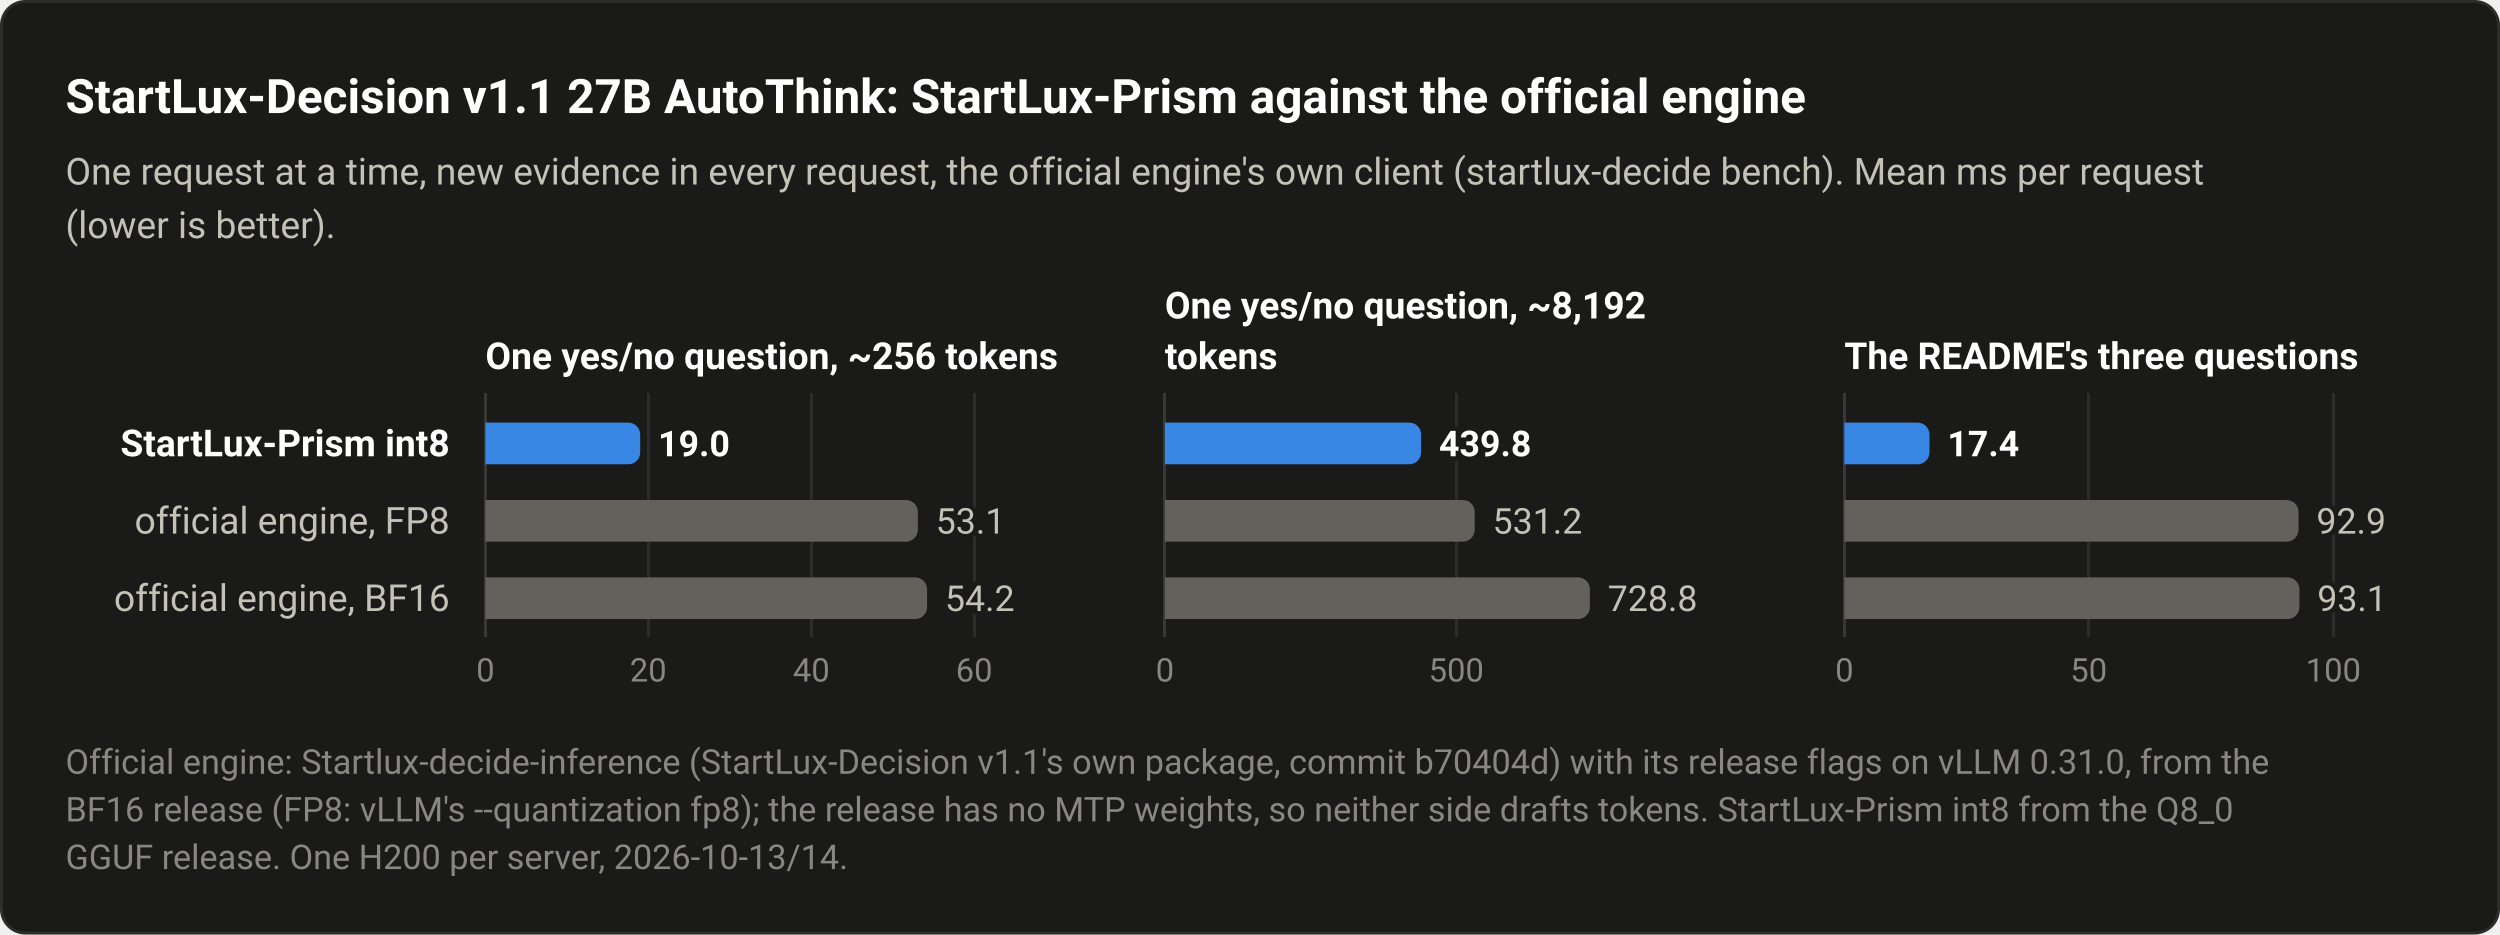
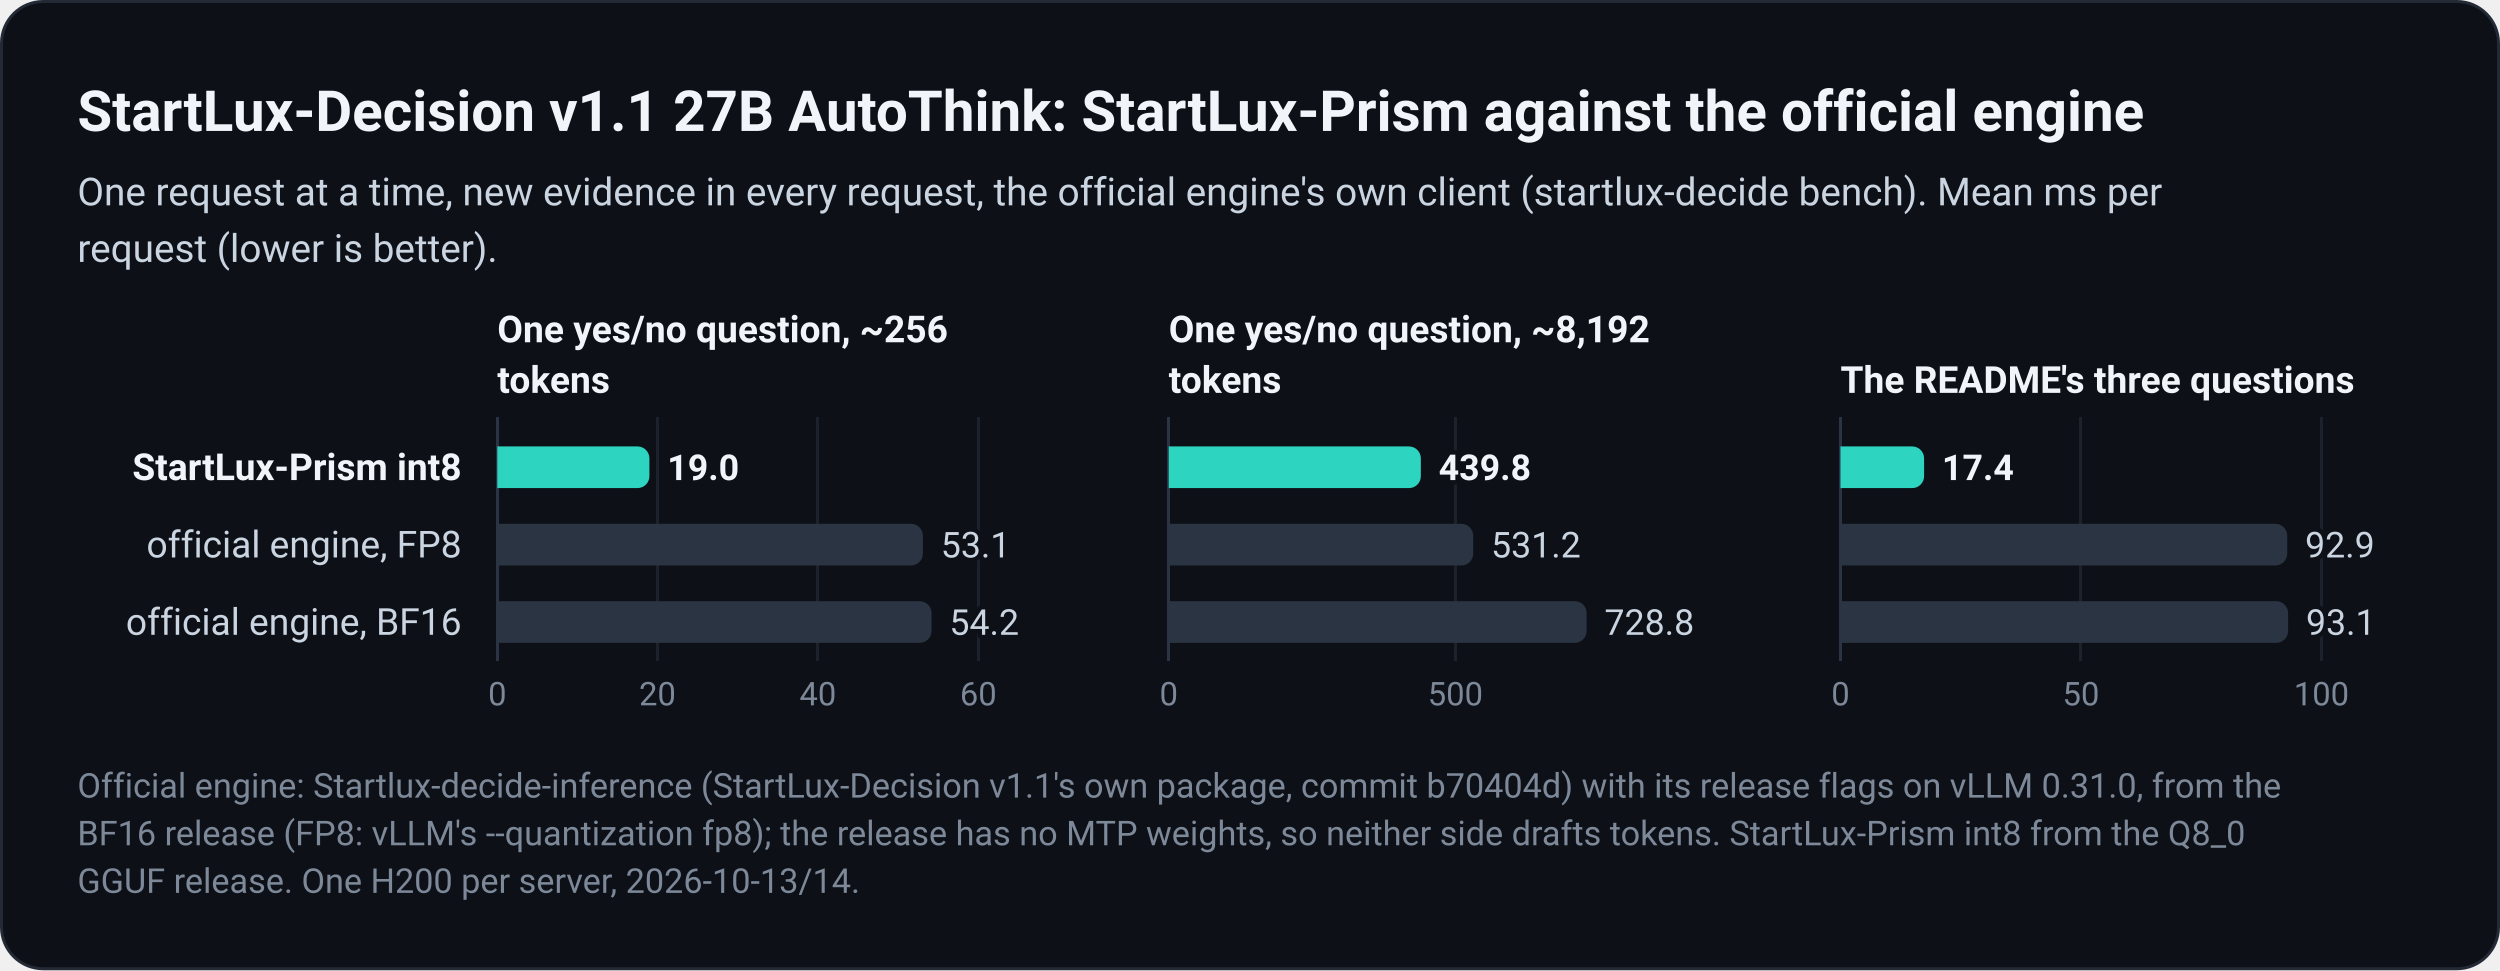
- <svg xmlns="http://www.w3.org/2000/svg" width="840" height="314" viewBox="0 0 840 314" role="img" aria-labelledby="title desc" font-family="system-ui, -apple-system, 'Segoe UI', Roboto, 'Helvetica Neue', Arial, sans-serif">
-   <rect x="0.5" y="0.5" width="839" height="313" rx="8" fill="#1a1a19" stroke="#2c2c2a" />
-   <text x="22.0" y="38.0" font-size="16" fill="#ffffff" text-anchor="start" font-weight="600">StartLux-Decision v1.1 27B AutoThink: StartLux-Prism against the official engine</text>
-   <text x="22.0" y="62.0" font-size="12.5" fill="#c3c2b7" text-anchor="start" font-weight="400">One request at a time, new evidence in every request, the official engine's own client (startlux-decide bench). Mean ms per request</text>
-   <text x="22.0" y="80.0" font-size="12.5" fill="#c3c2b7" text-anchor="start" font-weight="400">(lower is better).</text>
-   <text x="163.1" y="124.0" font-size="12.5" fill="#ffffff" text-anchor="start" font-weight="600">One yes/no question, ~256 tokens</text>
-   <text x="163.1" y="229.0" font-size="11" fill="#898781" text-anchor="middle" font-weight="400" style="font-variant-numeric: tabular-nums">0</text>
-   <line x1="217.8" y1="132.0" x2="217.8" y2="214.0" stroke="#2c2c2a" stroke-width="1" shape-rendering="crispEdges" />
-   <text x="217.8" y="229.0" font-size="11" fill="#898781" text-anchor="middle" font-weight="400" style="font-variant-numeric: tabular-nums">20</text>
-   <line x1="272.6" y1="132.0" x2="272.6" y2="214.0" stroke="#2c2c2a" stroke-width="1" shape-rendering="crispEdges" />
-   <text x="272.6" y="229.0" font-size="11" fill="#898781" text-anchor="middle" font-weight="400" style="font-variant-numeric: tabular-nums">40</text>
-   <line x1="327.3" y1="132.0" x2="327.3" y2="214.0" stroke="#2c2c2a" stroke-width="1" shape-rendering="crispEdges" />
-   <text x="327.3" y="229.0" font-size="11" fill="#898781" text-anchor="middle" font-weight="400" style="font-variant-numeric: tabular-nums">60</text>
-   <line x1="163.1" y1="132.0" x2="163.1" y2="214.0" stroke="#383835" stroke-width="1" shape-rendering="crispEdges" />
-   <path d="M163.1,142.0 H211.1 A4.0,4.0 0 0 1 215.1,146.0 V152.0 A4.0,4.0 0 0 1 211.1,156.0 H163.1 Z" fill="#3987e5" />
-   <text x="221.1" y="153.3" font-size="12" fill="#ffffff" text-anchor="start" font-weight="600" style="font-variant-numeric: tabular-nums" stroke="#1a1a19" stroke-width="3" stroke-linejoin="round" paint-order="stroke">19.0</text>
-   <path d="M163.1,168.0 H304.4 A4.0,4.0 0 0 1 308.4,172.0 V178.0 A4.0,4.0 0 0 1 304.4,182.0 H163.1 Z" fill="#62615c" />
-   <text x="314.4" y="179.3" font-size="12" fill="#c3c2b7" text-anchor="start" font-weight="400" style="font-variant-numeric: tabular-nums" stroke="#1a1a19" stroke-width="3" stroke-linejoin="round" paint-order="stroke">53.1</text>
-   <path d="M163.1,194.0 H307.5 A4.0,4.0 0 0 1 311.5,198.0 V204.0 A4.0,4.0 0 0 1 307.5,208.0 H163.1 Z" fill="#62615c" />
-   <text x="317.5" y="205.3" font-size="12" fill="#c3c2b7" text-anchor="start" font-weight="400" style="font-variant-numeric: tabular-nums" stroke="#1a1a19" stroke-width="3" stroke-linejoin="round" paint-order="stroke">54.2</text>
-   <text x="391.4" y="107.0" font-size="12.5" fill="#ffffff" text-anchor="start" font-weight="600">One yes/no question, ~8,192</text>
-   <text x="391.4" y="124.0" font-size="12.5" fill="#ffffff" text-anchor="start" font-weight="600">tokens</text>
-   <text x="391.4" y="229.0" font-size="11" fill="#898781" text-anchor="middle" font-weight="400" style="font-variant-numeric: tabular-nums">0</text>
-   <line x1="489.3" y1="132.0" x2="489.3" y2="214.0" stroke="#2c2c2a" stroke-width="1" shape-rendering="crispEdges" />
-   <text x="489.3" y="229.0" font-size="11" fill="#898781" text-anchor="middle" font-weight="400" style="font-variant-numeric: tabular-nums">500</text>
-   <line x1="391.4" y1="132.0" x2="391.4" y2="214.0" stroke="#383835" stroke-width="1" shape-rendering="crispEdges" />
-   <path d="M391.4,142.0 H473.5 A4.0,4.0 0 0 1 477.5,146.0 V152.0 A4.0,4.0 0 0 1 473.5,156.0 H391.4 Z" fill="#3987e5" />
-   <text x="483.5" y="153.3" font-size="12" fill="#ffffff" text-anchor="start" font-weight="600" style="font-variant-numeric: tabular-nums" stroke="#1a1a19" stroke-width="3" stroke-linejoin="round" paint-order="stroke">439.8</text>
-   <path d="M391.4,168.0 H491.5 A4.0,4.0 0 0 1 495.5,172.0 V178.0 A4.0,4.0 0 0 1 491.5,182.0 H391.4 Z" fill="#62615c" />
-   <text x="501.5" y="179.3" font-size="12" fill="#c3c2b7" text-anchor="start" font-weight="400" style="font-variant-numeric: tabular-nums" stroke="#1a1a19" stroke-width="3" stroke-linejoin="round" paint-order="stroke">531.2</text>
-   <path d="M391.4,194.0 H530.2 A4.0,4.0 0 0 1 534.2,198.0 V204.0 A4.0,4.0 0 0 1 530.2,208.0 H391.4 Z" fill="#62615c" />
-   <text x="540.2" y="205.3" font-size="12" fill="#c3c2b7" text-anchor="start" font-weight="400" style="font-variant-numeric: tabular-nums" stroke="#1a1a19" stroke-width="3" stroke-linejoin="round" paint-order="stroke">728.8</text>
-   <text x="619.7" y="124.0" font-size="12.5" fill="#ffffff" text-anchor="start" font-weight="600">The README's three questions</text>
-   <text x="619.7" y="229.0" font-size="11" fill="#898781" text-anchor="middle" font-weight="400" style="font-variant-numeric: tabular-nums">0</text>
-   <line x1="701.8" y1="132.0" x2="701.8" y2="214.0" stroke="#2c2c2a" stroke-width="1" shape-rendering="crispEdges" />
-   <text x="701.8" y="229.0" font-size="11" fill="#898781" text-anchor="middle" font-weight="400" style="font-variant-numeric: tabular-nums">50</text>
-   <line x1="784.0" y1="132.0" x2="784.0" y2="214.0" stroke="#2c2c2a" stroke-width="1" shape-rendering="crispEdges" />
-   <text x="784.0" y="229.0" font-size="11" fill="#898781" text-anchor="middle" font-weight="400" style="font-variant-numeric: tabular-nums">100</text>
-   <line x1="619.7" y1="132.0" x2="619.7" y2="214.0" stroke="#383835" stroke-width="1" shape-rendering="crispEdges" />
-   <path d="M619.7,142.0 H644.3 A4.0,4.0 0 0 1 648.3,146.0 V152.0 A4.0,4.0 0 0 1 644.3,156.0 H619.7 Z" fill="#3987e5" />
-   <text x="654.3" y="153.3" font-size="12" fill="#ffffff" text-anchor="start" font-weight="600" style="font-variant-numeric: tabular-nums" stroke="#1a1a19" stroke-width="3" stroke-linejoin="round" paint-order="stroke">17.4</text>
-   <path d="M619.7,168.0 H768.3 A4.0,4.0 0 0 1 772.3,172.0 V178.0 A4.0,4.0 0 0 1 768.3,182.0 H619.7 Z" fill="#62615c" />
-   <text x="778.3" y="179.3" font-size="12" fill="#c3c2b7" text-anchor="start" font-weight="400" style="font-variant-numeric: tabular-nums" stroke="#1a1a19" stroke-width="3" stroke-linejoin="round" paint-order="stroke">92.9</text>
-   <path d="M619.7,194.0 H768.6 A4.0,4.0 0 0 1 772.6,198.0 V204.0 A4.0,4.0 0 0 1 768.6,208.0 H619.7 Z" fill="#62615c" />
-   <text x="778.6" y="205.3" font-size="12" fill="#c3c2b7" text-anchor="start" font-weight="400" style="font-variant-numeric: tabular-nums" stroke="#1a1a19" stroke-width="3" stroke-linejoin="round" paint-order="stroke">93.1</text>
-   <text x="151.1" y="153.3" font-size="12.5" fill="#ffffff" text-anchor="end" font-weight="600">StartLux-Prism int8</text>
-   <text x="151.1" y="179.3" font-size="12.5" fill="#c3c2b7" text-anchor="end" font-weight="400">official engine, FP8</text>
-   <text x="151.1" y="205.3" font-size="12.5" fill="#c3c2b7" text-anchor="end" font-weight="400">official engine, BF16</text>
-   <text x="22.0" y="260.0" font-size="11.5" fill="#898781" text-anchor="start" font-weight="400">Official engine: Startlux-decide-inference (StartLux-Decision v1.1's own package, commit b70404d) with its release flags on vLLM 0.31.0, from the</text>
-   <text x="22.0" y="276.0" font-size="11.5" fill="#898781" text-anchor="start" font-weight="400">BF16 release (FP8: vLLM's --quantization fp8); the release has no MTP weights, so neither side drafts tokens. StartLux-Prism int8 from the Q8_0</text>
-   <text x="22.0" y="292.0" font-size="11.5" fill="#898781" text-anchor="start" font-weight="400">GGUF release. One H200 per server, 2026-10-13/14.</text>
+ <svg xmlns="http://www.w3.org/2000/svg" width="840" height="326" viewBox="0 0 840 326" role="img" aria-labelledby="title desc" font-family="system-ui, -apple-system, 'Segoe UI', Roboto, 'Helvetica Neue', Arial, sans-serif">
+   <rect x="0.5" y="0.5" width="839" height="325" rx="14" fill="#0d1117" stroke="#232a35" />
+   <text x="26.0" y="44.0" font-size="19" fill="#f1f5f9" text-anchor="start" font-weight="700">StartLux-Decision v1.1 27B AutoThink: StartLux-Prism against the official engine</text>
+   <text x="26.0" y="69.0" font-size="13" fill="#cbd5e1" text-anchor="start" font-weight="400">One request at a time, new evidence in every request, the official engine's own client (startlux-decide bench). Mean ms per</text>
+   <text x="26.0" y="88.0" font-size="13" fill="#cbd5e1" text-anchor="start" font-weight="400">request (lower is better).</text>
+   <text x="167.1" y="115.0" font-size="12.5" fill="#f1f5f9" text-anchor="start" font-weight="600">One yes/no question, ~256</text>
+   <text x="167.1" y="132.0" font-size="12.5" fill="#f1f5f9" text-anchor="start" font-weight="600">tokens</text>
+   <text x="167.1" y="237.0" font-size="11" fill="#7d8899" text-anchor="middle" font-weight="400" style="font-variant-numeric: tabular-nums">0</text>
+   <line x1="220.9" y1="140.0" x2="220.9" y2="222.0" stroke="#1b222c" stroke-width="1" shape-rendering="crispEdges" />
+   <text x="220.9" y="237.0" font-size="11" fill="#7d8899" text-anchor="middle" font-weight="400" style="font-variant-numeric: tabular-nums">20</text>
+   <line x1="274.8" y1="140.0" x2="274.8" y2="222.0" stroke="#1b222c" stroke-width="1" shape-rendering="crispEdges" />
+   <text x="274.8" y="237.0" font-size="11" fill="#7d8899" text-anchor="middle" font-weight="400" style="font-variant-numeric: tabular-nums">40</text>
+   <line x1="328.7" y1="140.0" x2="328.7" y2="222.0" stroke="#1b222c" stroke-width="1" shape-rendering="crispEdges" />
+   <text x="328.7" y="237.0" font-size="11" fill="#7d8899" text-anchor="middle" font-weight="400" style="font-variant-numeric: tabular-nums">60</text>
+   <line x1="167.1" y1="140.0" x2="167.1" y2="222.0" stroke="#2b3443" stroke-width="1" shape-rendering="crispEdges" />
+   <path d="M167.1,150.0 H214.2 A4.0,4.0 0 0 1 218.2,154.0 V160.0 A4.0,4.0 0 0 1 214.2,164.0 H167.1 Z" fill="#2dd4bf" />
+   <text x="224.2" y="161.3" font-size="12" fill="#f1f5f9" text-anchor="start" font-weight="600" style="font-variant-numeric: tabular-nums" stroke="#0d1117" stroke-width="3" stroke-linejoin="round" paint-order="stroke">19.0</text>
+   <path d="M167.1,176.0 H306.1 A4.0,4.0 0 0 1 310.1,180.0 V186.0 A4.0,4.0 0 0 1 306.1,190.0 H167.1 Z" fill="#2b3443" />
+   <text x="316.1" y="187.3" font-size="12" fill="#cbd5e1" text-anchor="start" font-weight="400" style="font-variant-numeric: tabular-nums" stroke="#0d1117" stroke-width="3" stroke-linejoin="round" paint-order="stroke">53.1</text>
+   <path d="M167.1,202.0 H309.0 A4.0,4.0 0 0 1 313.0,206.0 V212.0 A4.0,4.0 0 0 1 309.0,216.0 H167.1 Z" fill="#2b3443" />
+   <text x="319.0" y="213.3" font-size="12" fill="#cbd5e1" text-anchor="start" font-weight="400" style="font-variant-numeric: tabular-nums" stroke="#0d1117" stroke-width="3" stroke-linejoin="round" paint-order="stroke">54.2</text>
+   <text x="392.7" y="115.0" font-size="12.5" fill="#f1f5f9" text-anchor="start" font-weight="600">One yes/no question, ~8,192</text>
+   <text x="392.7" y="132.0" font-size="12.5" fill="#f1f5f9" text-anchor="start" font-weight="600">tokens</text>
+   <text x="392.7" y="237.0" font-size="11" fill="#7d8899" text-anchor="middle" font-weight="400" style="font-variant-numeric: tabular-nums">0</text>
+   <line x1="489.0" y1="140.0" x2="489.0" y2="222.0" stroke="#1b222c" stroke-width="1" shape-rendering="crispEdges" />
+   <text x="489.0" y="237.0" font-size="11" fill="#7d8899" text-anchor="middle" font-weight="400" style="font-variant-numeric: tabular-nums">500</text>
+   <line x1="392.7" y1="140.0" x2="392.7" y2="222.0" stroke="#2b3443" stroke-width="1" shape-rendering="crispEdges" />
+   <path d="M392.7,150.0 H473.4 A4.0,4.0 0 0 1 477.4,154.0 V160.0 A4.0,4.0 0 0 1 473.4,164.0 H392.7 Z" fill="#2dd4bf" />
+   <text x="483.4" y="161.3" font-size="12" fill="#f1f5f9" text-anchor="start" font-weight="600" style="font-variant-numeric: tabular-nums" stroke="#0d1117" stroke-width="3" stroke-linejoin="round" paint-order="stroke">439.8</text>
+   <path d="M392.7,176.0 H491.0 A4.0,4.0 0 0 1 495.0,180.0 V186.0 A4.0,4.0 0 0 1 491.0,190.0 H392.7 Z" fill="#2b3443" />
+   <text x="501.0" y="187.3" font-size="12" fill="#cbd5e1" text-anchor="start" font-weight="400" style="font-variant-numeric: tabular-nums" stroke="#0d1117" stroke-width="3" stroke-linejoin="round" paint-order="stroke">531.2</text>
+   <path d="M392.7,202.0 H529.1 A4.0,4.0 0 0 1 533.1,206.0 V212.0 A4.0,4.0 0 0 1 529.1,216.0 H392.7 Z" fill="#2b3443" />
+   <text x="539.1" y="213.3" font-size="12" fill="#cbd5e1" text-anchor="start" font-weight="400" style="font-variant-numeric: tabular-nums" stroke="#0d1117" stroke-width="3" stroke-linejoin="round" paint-order="stroke">728.8</text>
+   <text x="618.4" y="132.0" font-size="12.5" fill="#f1f5f9" text-anchor="start" font-weight="600">The README's three questions</text>
+   <text x="618.4" y="237.0" font-size="11" fill="#7d8899" text-anchor="middle" font-weight="400" style="font-variant-numeric: tabular-nums">0</text>
+   <line x1="699.2" y1="140.0" x2="699.2" y2="222.0" stroke="#1b222c" stroke-width="1" shape-rendering="crispEdges" />
+   <text x="699.2" y="237.0" font-size="11" fill="#7d8899" text-anchor="middle" font-weight="400" style="font-variant-numeric: tabular-nums">50</text>
+   <line x1="780.0" y1="140.0" x2="780.0" y2="222.0" stroke="#1b222c" stroke-width="1" shape-rendering="crispEdges" />
+   <text x="780.0" y="237.0" font-size="11" fill="#7d8899" text-anchor="middle" font-weight="400" style="font-variant-numeric: tabular-nums">100</text>
+   <line x1="618.4" y1="140.0" x2="618.4" y2="222.0" stroke="#2b3443" stroke-width="1" shape-rendering="crispEdges" />
+   <path d="M618.4,150.0 H642.5 A4.0,4.0 0 0 1 646.5,154.0 V160.0 A4.0,4.0 0 0 1 642.5,164.0 H618.4 Z" fill="#2dd4bf" />
+   <text x="652.5" y="161.3" font-size="12" fill="#f1f5f9" text-anchor="start" font-weight="600" style="font-variant-numeric: tabular-nums" stroke="#0d1117" stroke-width="3" stroke-linejoin="round" paint-order="stroke">17.4</text>
+   <path d="M618.4,176.0 H764.5 A4.0,4.0 0 0 1 768.5,180.0 V186.0 A4.0,4.0 0 0 1 764.5,190.0 H618.4 Z" fill="#2b3443" />
+   <text x="774.5" y="187.3" font-size="12" fill="#cbd5e1" text-anchor="start" font-weight="400" style="font-variant-numeric: tabular-nums" stroke="#0d1117" stroke-width="3" stroke-linejoin="round" paint-order="stroke">92.9</text>
+   <path d="M618.4,202.0 H764.8 A4.0,4.0 0 0 1 768.8,206.0 V212.0 A4.0,4.0 0 0 1 764.8,216.0 H618.4 Z" fill="#2b3443" />
+   <text x="774.8" y="213.3" font-size="12" fill="#cbd5e1" text-anchor="start" font-weight="400" style="font-variant-numeric: tabular-nums" stroke="#0d1117" stroke-width="3" stroke-linejoin="round" paint-order="stroke">93.1</text>
+   <text x="155.1" y="161.3" font-size="12.5" fill="#f1f5f9" text-anchor="end" font-weight="600">StartLux-Prism int8</text>
+   <text x="155.1" y="187.3" font-size="12.5" fill="#cbd5e1" text-anchor="end" font-weight="400">official engine, FP8</text>
+   <text x="155.1" y="213.3" font-size="12.5" fill="#cbd5e1" text-anchor="end" font-weight="400">official engine, BF16</text>
+   <text x="26.0" y="268.0" font-size="11.5" fill="#7d8899" text-anchor="start" font-weight="400">Official engine: Startlux-decide-inference (StartLux-Decision v1.1's own package, commit b70404d) with its release flags on vLLM 0.31.0, from the</text>
+   <text x="26.0" y="284.0" font-size="11.5" fill="#7d8899" text-anchor="start" font-weight="400">BF16 release (FP8: vLLM's --quantization fp8); the release has no MTP weights, so neither side drafts tokens. StartLux-Prism int8 from the Q8_0</text>
+   <text x="26.0" y="300.0" font-size="11.5" fill="#7d8899" text-anchor="start" font-weight="400">GGUF release. One H200 per server, 2026-10-13/14.</text>
</svg>
